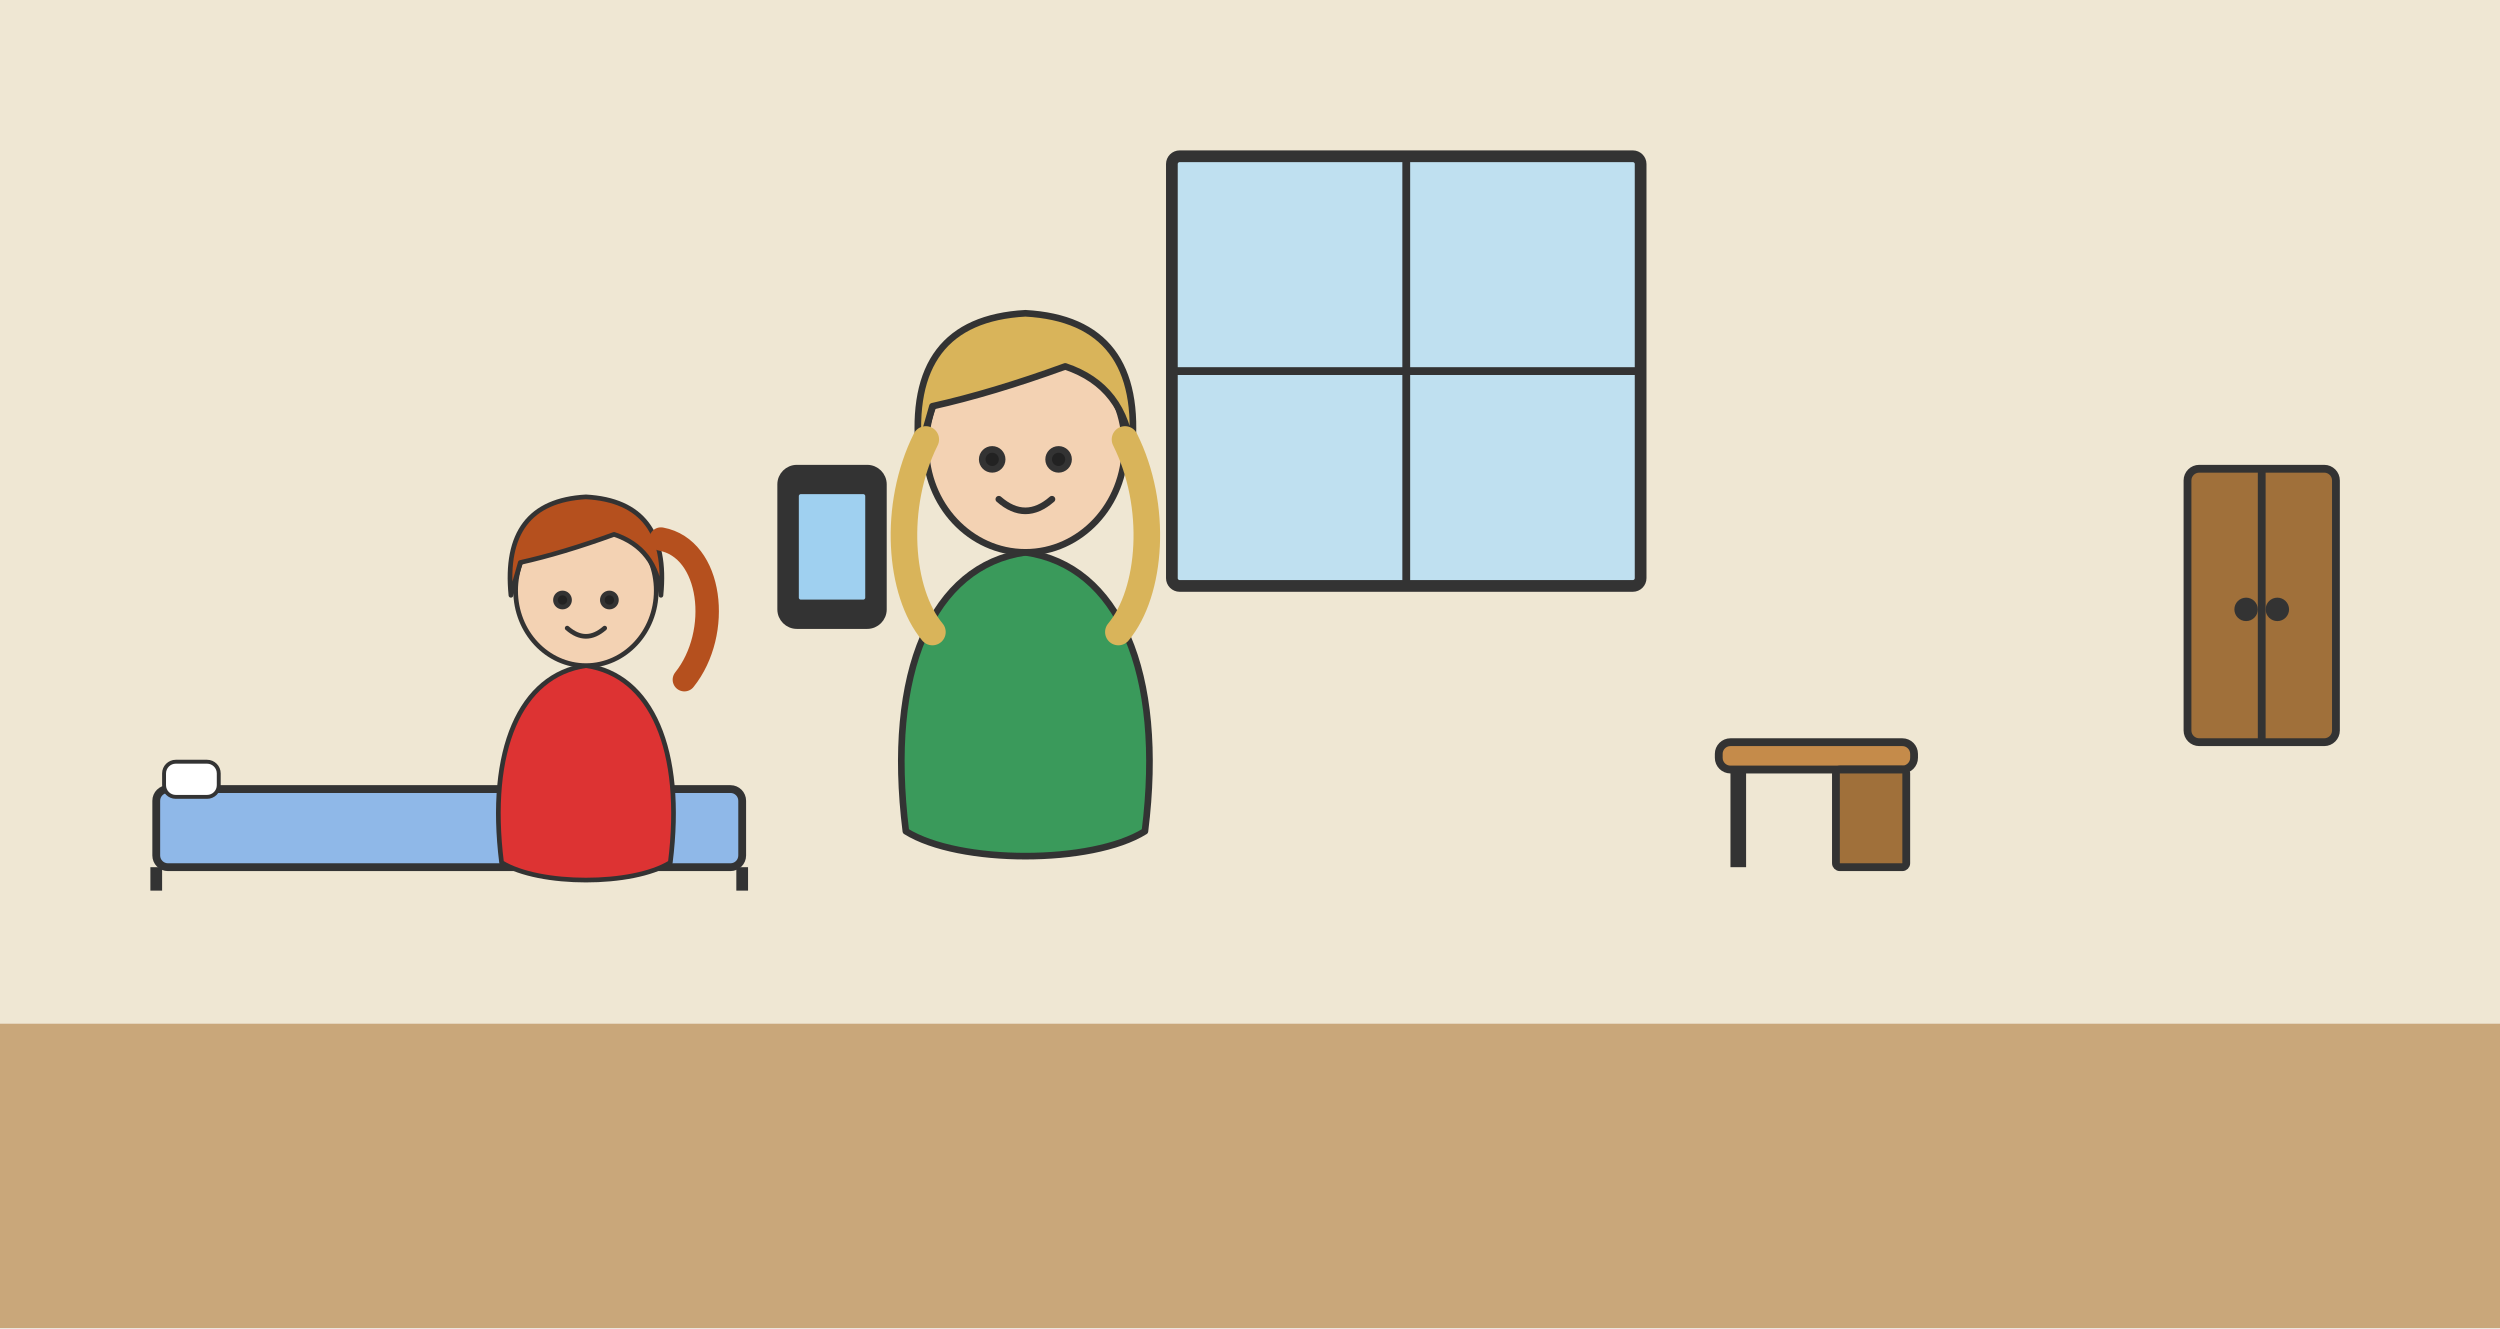
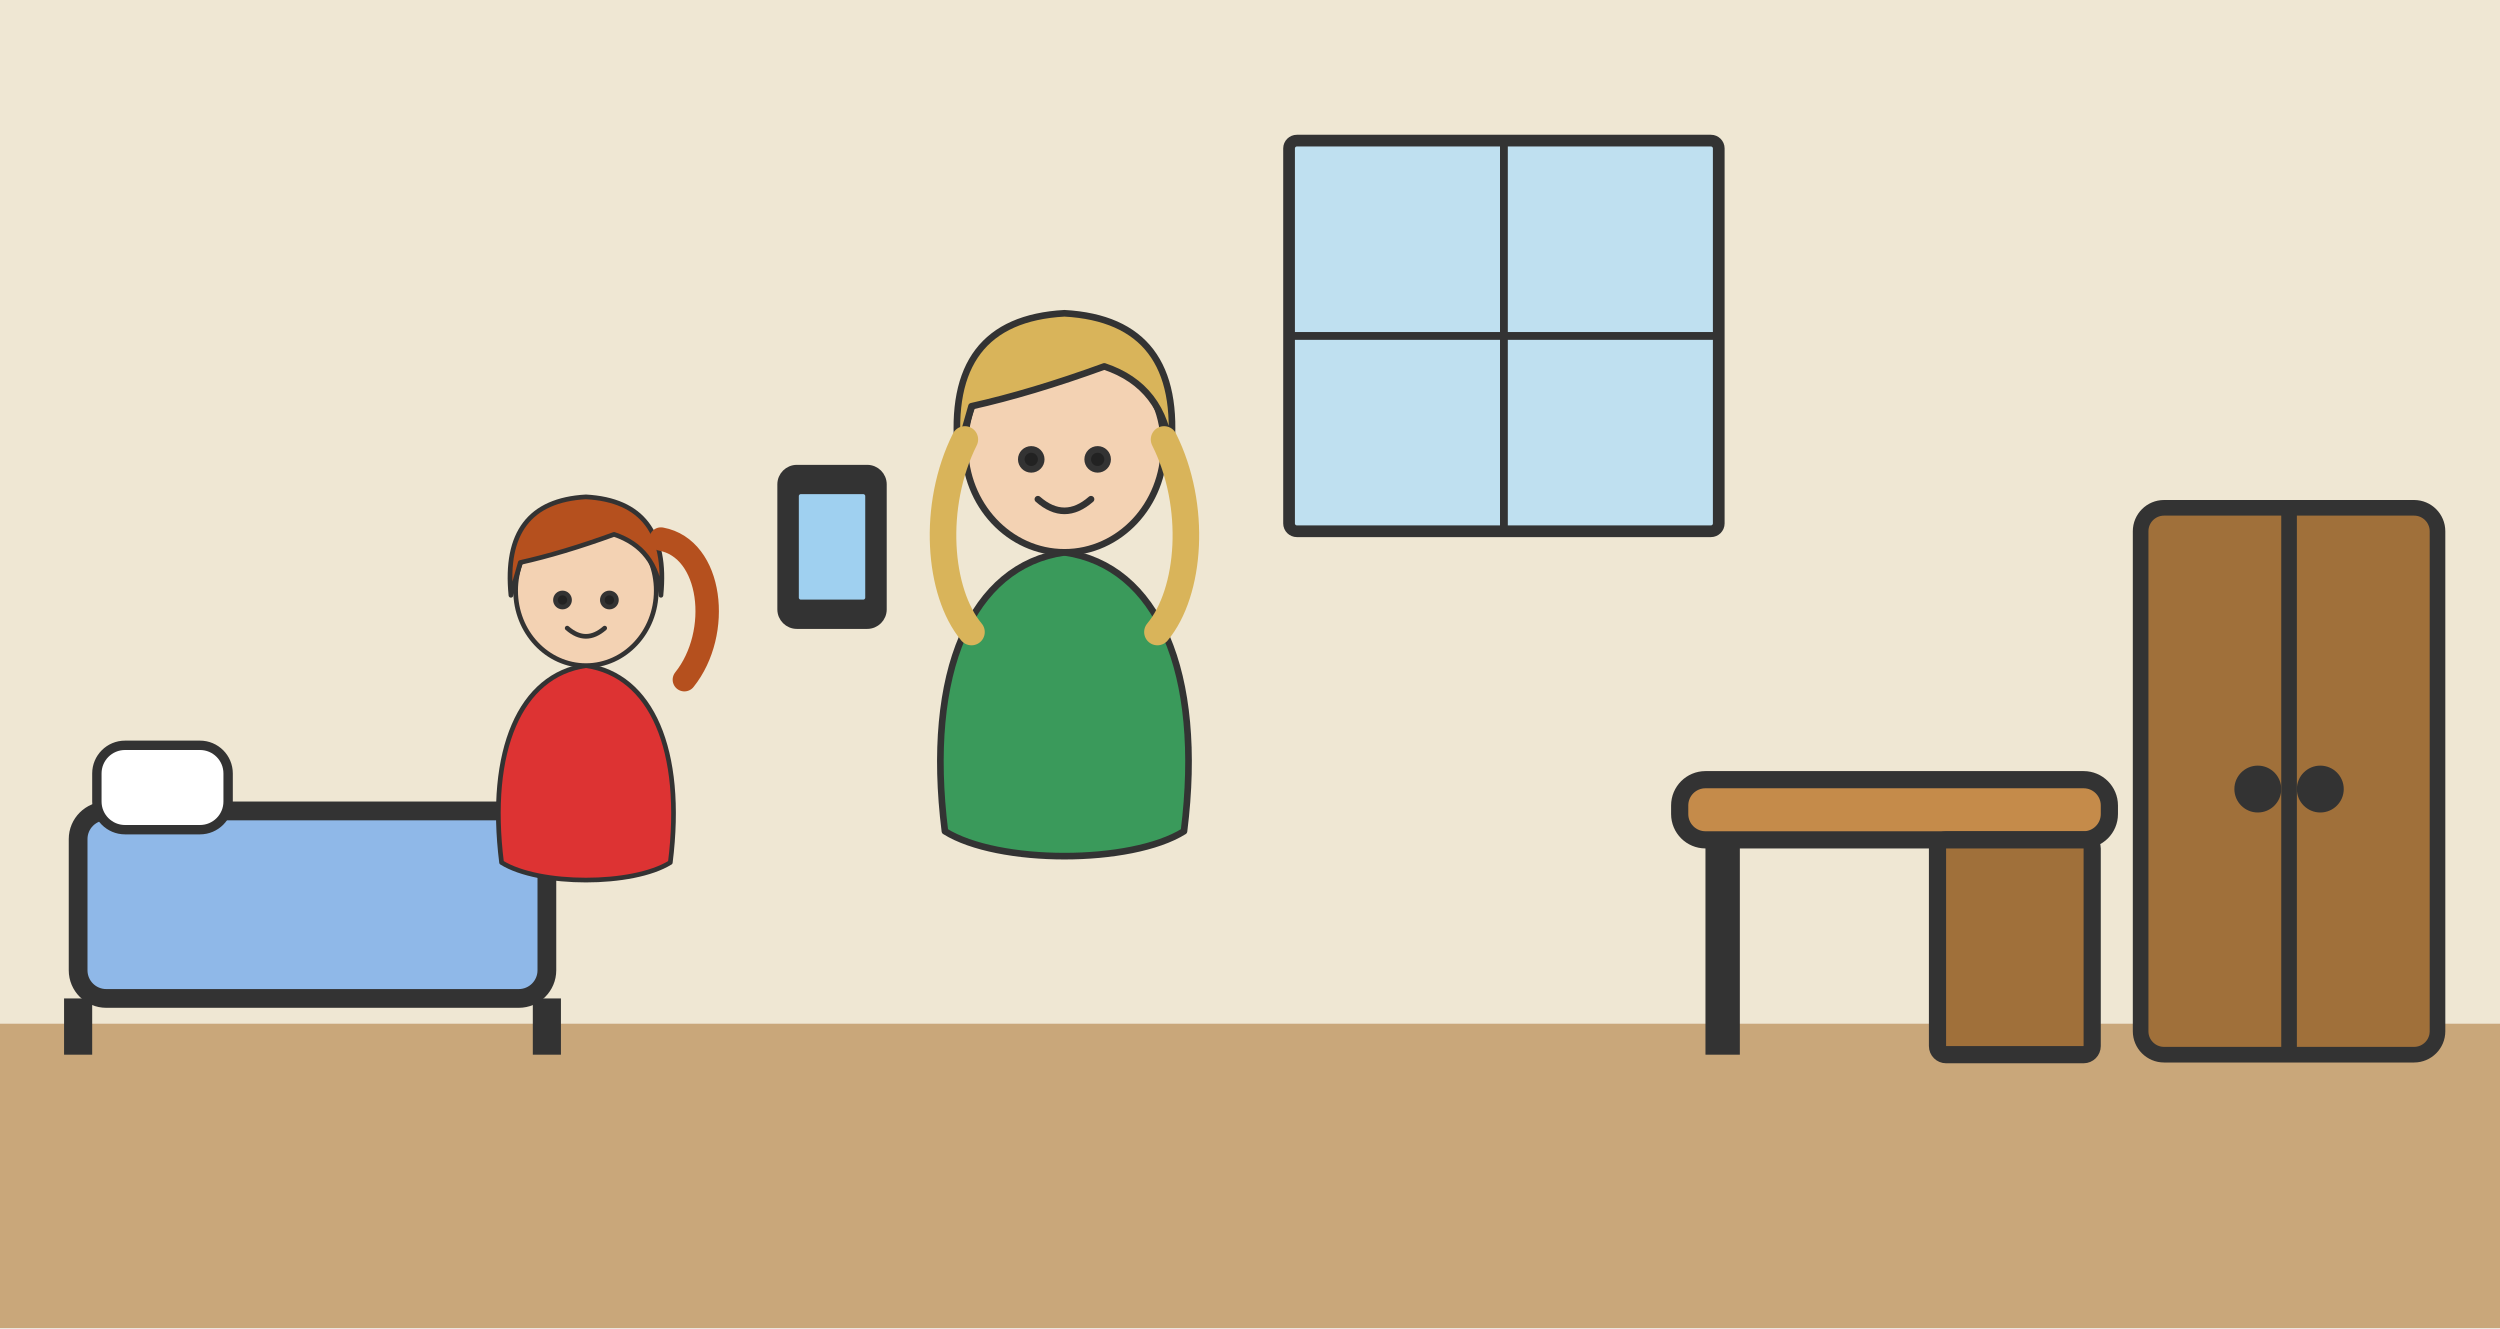
<svg xmlns="http://www.w3.org/2000/svg" viewBox="0 0 640 340" role="img">
  <defs>
    <g id="sophie" stroke="#333" stroke-width="2" stroke-linejoin="round" stroke-linecap="round">
      <path d="M14 168 C8 120 22 88 50 84 C78 88 92 120 86 168 C70 178 30 178 14 168 Z" fill="#3a9a5b" />
      <ellipse cx="50" cy="52" rx="30" ry="32" fill="#f3d2b3" />
      <path d="M18 54 Q14 14 50 12 Q86 14 82 54 Q80 34 62 28 Q40 36 22 40 Z" fill="#d9b45a" />
      <path d="M20 50 C10 70 12 96 22 108" fill="none" stroke="#d9b45a" stroke-width="8" />
      <path d="M80 50 C90 70 88 96 78 108" fill="none" stroke="#d9b45a" stroke-width="8" />
      <circle cx="40" cy="56" r="3" fill="#222" />
      <circle cx="60" cy="56" r="3" fill="#222" />
      <path d="M42 68 Q50 75 58 68" fill="none" />
    </g>
    <g id="ellie" stroke="#333" stroke-width="2" stroke-linejoin="round" stroke-linecap="round">
      <path d="M14 168 C8 120 22 88 50 84 C78 88 92 120 86 168 C70 178 30 178 14 168 Z" fill="#d33" />
      <ellipse cx="50" cy="52" rx="30" ry="32" fill="#f3d2b3" />
      <path d="M18 54 Q14 14 50 12 Q86 14 82 54 Q80 34 62 28 Q40 36 22 40 Z" fill="#b5501e" />
      <path d="M82 30 C104 34 108 70 92 90" fill="none" stroke="#b5501e" stroke-width="10" />
      <circle cx="40" cy="56" r="3" fill="#222" />
      <circle cx="60" cy="56" r="3" fill="#222" />
      <path d="M42 68 Q50 75 58 68" fill="none" />
    </g>
    <g id="peter" stroke="#333" stroke-width="2" stroke-linejoin="round" stroke-linecap="round">
      <path d="M14 168 C8 120 22 88 50 84 C78 88 92 120 86 168 C70 178 30 178 14 168 Z" fill="#e0b020" />
      <ellipse cx="50" cy="52" rx="30" ry="32" fill="#f3d2b3" />
      <path d="M18 54 Q14 14 50 12 Q86 14 82 54 Q80 34 62 28 Q40 36 22 40 Z" fill="#6b3f1e" />
      <circle cx="40" cy="56" r="3" fill="#222" />
      <circle cx="60" cy="56" r="3" fill="#222" />
      <path d="M40 66 Q50 78 60 66" fill="none" />
    </g>
    <g id="amir" stroke="#333" stroke-width="2" stroke-linejoin="round" stroke-linecap="round">
      <path d="M14 168 C8 120 22 88 50 84 C78 88 92 120 86 168 C70 178 30 178 14 168 Z" fill="#3a6fd8" />
      <ellipse cx="50" cy="54" rx="30" ry="32" fill="#c68f62" />
      <path d="M18 54 Q10 22 30 14 Q40 6 52 12 Q72 6 82 22 Q92 40 82 54 Q80 34 62 28 Q40 34 22 42 Z" fill="#222" />
      <circle cx="39" cy="57" r="8" fill="none" />
      <circle cx="61" cy="57" r="8" fill="none" />
      <path d="M47 57 L53 57" fill="none" />
      <circle cx="39" cy="57" r="2.5" fill="#222" />
      <circle cx="61" cy="57" r="2.5" fill="#222" />
      <path d="M42 70 Q50 77 58 70" fill="none" />
    </g>
    <g id="mrs-parker" stroke="#333" stroke-width="2" stroke-linejoin="round" stroke-linecap="round">
      <path d="M12 168 C6 120 20 88 50 84 C80 88 94 120 88 168 C70 178 30 178 12 168 Z" fill="#2a9d8f" />
      <ellipse cx="50" cy="52" rx="30" ry="32" fill="#f1cdb0" />
      <path d="M18 54 Q14 14 50 12 Q86 14 82 54 Q80 34 62 28 Q40 36 22 40 Z" fill="#b5501e" />
      <circle cx="50" cy="8" r="13" fill="#b5501e" />
      <circle cx="40" cy="56" r="3" fill="#222" />
      <circle cx="60" cy="56" r="3" fill="#222" />
      <path d="M42 68 Q50 75 58 68" fill="none" />
    </g>
    <g id="mr-hill" stroke="#333" stroke-width="2" stroke-linejoin="round" stroke-linecap="round">
      <path d="M12 168 C6 120 20 88 50 84 C80 88 94 120 88 168 C70 178 30 178 12 168 Z" fill="#8a5a2b" />
      <ellipse cx="50" cy="52" rx="30" ry="32" fill="#f1cdb0" />
      <path d="M18 54 Q14 14 50 12 Q86 14 82 54 Q80 34 62 28 Q40 36 22 40 Z" fill="#aaa" />
      <circle cx="40" cy="56" r="3" fill="#222" />
      <circle cx="60" cy="56" r="3" fill="#222" />
      <path d="M42 68 Q50 75 58 68" fill="none" />
    </g>
    <g id="mr-parker" stroke="#333" stroke-width="2" stroke-linejoin="round" stroke-linecap="round">
      <path d="M12 168 C6 120 20 88 50 84 C80 88 94 120 88 168 C70 178 30 178 12 168 Z" fill="#8d99a6" />
      <ellipse cx="50" cy="52" rx="30" ry="32" fill="#f1cdb0" />
      <path d="M18 54 Q14 14 50 12 Q86 14 82 54 Q80 34 62 28 Q40 36 22 40 Z" fill="#6b3f1e" />
      <circle cx="40" cy="56" r="3" fill="#222" />
      <circle cx="60" cy="56" r="3" fill="#222" />
      <path d="M42 68 Q50 75 58 68" fill="none" />
    </g>
    <g id="grandma" stroke="#333" stroke-width="2" stroke-linejoin="round" stroke-linecap="round">
      <path d="M12 168 C6 120 20 88 50 84 C80 88 94 120 88 168 C70 178 30 178 12 168 Z" fill="#8e5bb5" />
      <ellipse cx="50" cy="52" rx="30" ry="32" fill="#f1cdb0" />
      <path d="M18 54 Q14 14 50 12 Q86 14 82 54 Q80 34 62 28 Q40 36 22 40 Z" fill="#bbb" />
      <circle cx="50" cy="8" r="13" fill="#bbb" />
      <circle cx="40" cy="56" r="3" fill="#222" />
      <circle cx="60" cy="56" r="3" fill="#222" />
      <path d="M42 68 Q50 75 58 68" fill="none" />
    </g>
  </defs>
  <rect width="640" height="340" fill="#f4efe2" />
  <rect y="262" width="640" height="78" fill="#c9a77a" />
  <rect width="640" height="262" fill="#efe7d3" />
-   <rect x="300" y="40" width="120" height="110" rx="2" fill="#bfe0f0" stroke="#333" stroke-width="3" />
-   <line x1="360.0" y1="40" x2="360.0" y2="150" stroke="#333" stroke-width="2" />
-   <line x1="300" y1="95.0" x2="420" y2="95.0" stroke="#333" stroke-width="2" />
-   <rect x="40" y="202" width="150" height="20" rx="3" fill="#8fb8e8" stroke="#333" stroke-width="2" />
-   <rect x="42" y="195" width="14" height="9" rx="3" fill="#fff" stroke="#333" stroke-width="1" />
-   <line x1="40" y1="222" x2="40" y2="228" stroke="#333" stroke-width="3" />
-   <line x1="190" y1="222" x2="190" y2="228" stroke="#333" stroke-width="3" />
-   <rect x="560" y="120" width="38" height="70" rx="3" fill="#a0703a" stroke="#333" stroke-width="2" />
-   <line x1="579" y1="120" x2="579" y2="190" stroke="#333" stroke-width="2" />
-   <circle cx="575" cy="156" r="2.5" fill="#333" stroke="#333" stroke-width="1" />
-   <circle cx="583" cy="156" r="2.5" fill="#333" stroke="#333" stroke-width="1" />
-   <rect x="440" y="190" width="50" height="7" rx="3" fill="#c58b4a" stroke="#333" stroke-width="2" />
-   <line x1="445" y1="197" x2="445" y2="222" stroke="#333" stroke-width="4" />
-   <rect x="470" y="197" width="18" height="25" rx="1" fill="#a0703a" stroke="#333" stroke-width="2" />
-   <use href="#sophie" transform="translate(220,70) scale(0.85)" />
+   <rect x="330" y="36" width="110" height="100" rx="2" fill="#bfe0f0" stroke="#333" stroke-width="3" />
+   <line x1="385.0" y1="36" x2="385.0" y2="136" stroke="#333" stroke-width="2" />
+   <line x1="330" y1="86.0" x2="440" y2="86.0" stroke="#333" stroke-width="2" />
+   <g transform="translate(20,178.8) scale(2.4)">
+     <rect x="0" y="12" width="50" height="20" rx="3" fill="#8fb8e8" stroke="#333" stroke-width="2" />
+     <rect x="2" y="5" width="14" height="9" rx="3" fill="#fff" stroke="#333" stroke-width="1" />
+     <line x1="0" y1="32" x2="0" y2="38" stroke="#333" stroke-width="3" />
+     <line x1="50" y1="32" x2="50" y2="38" stroke="#333" stroke-width="3" />
+   </g>
+   <g transform="translate(548,130) scale(2)">
+     <rect x="0" y="0" width="38" height="70" rx="3" fill="#a0703a" stroke="#333" stroke-width="2" />
+     <line x1="19" y1="0" x2="19" y2="70" stroke="#333" stroke-width="2" />
+     <circle cx="15" cy="36" r="2.5" fill="#333" stroke="#333" stroke-width="1" />
+     <circle cx="23" cy="36" r="2.5" fill="#333" stroke="#333" stroke-width="1" />
+   </g>
+   <g transform="translate(430,199.6) scale(2.2)">
+     <rect x="0" y="0" width="50" height="7" rx="3" fill="#c58b4a" stroke="#333" stroke-width="2" />
+     <line x1="5" y1="7" x2="5" y2="32" stroke="#333" stroke-width="4" />
+     <rect x="30" y="7" width="18" height="25" rx="1" fill="#a0703a" stroke="#333" stroke-width="2" />
+   </g>
  <use href="#ellie" transform="translate(120,120) scale(0.6)" />
+   <use href="#sophie" transform="translate(230,70) scale(0.85)" />
  <rect x="200" y="120" width="26" height="40" rx="4" fill="#333" stroke="#333" stroke-width="2" />
  <rect x="204" y="126" width="18" height="28" rx="1" fill="#9fd0f0" stroke="#333" stroke-width="1" />
</svg>
